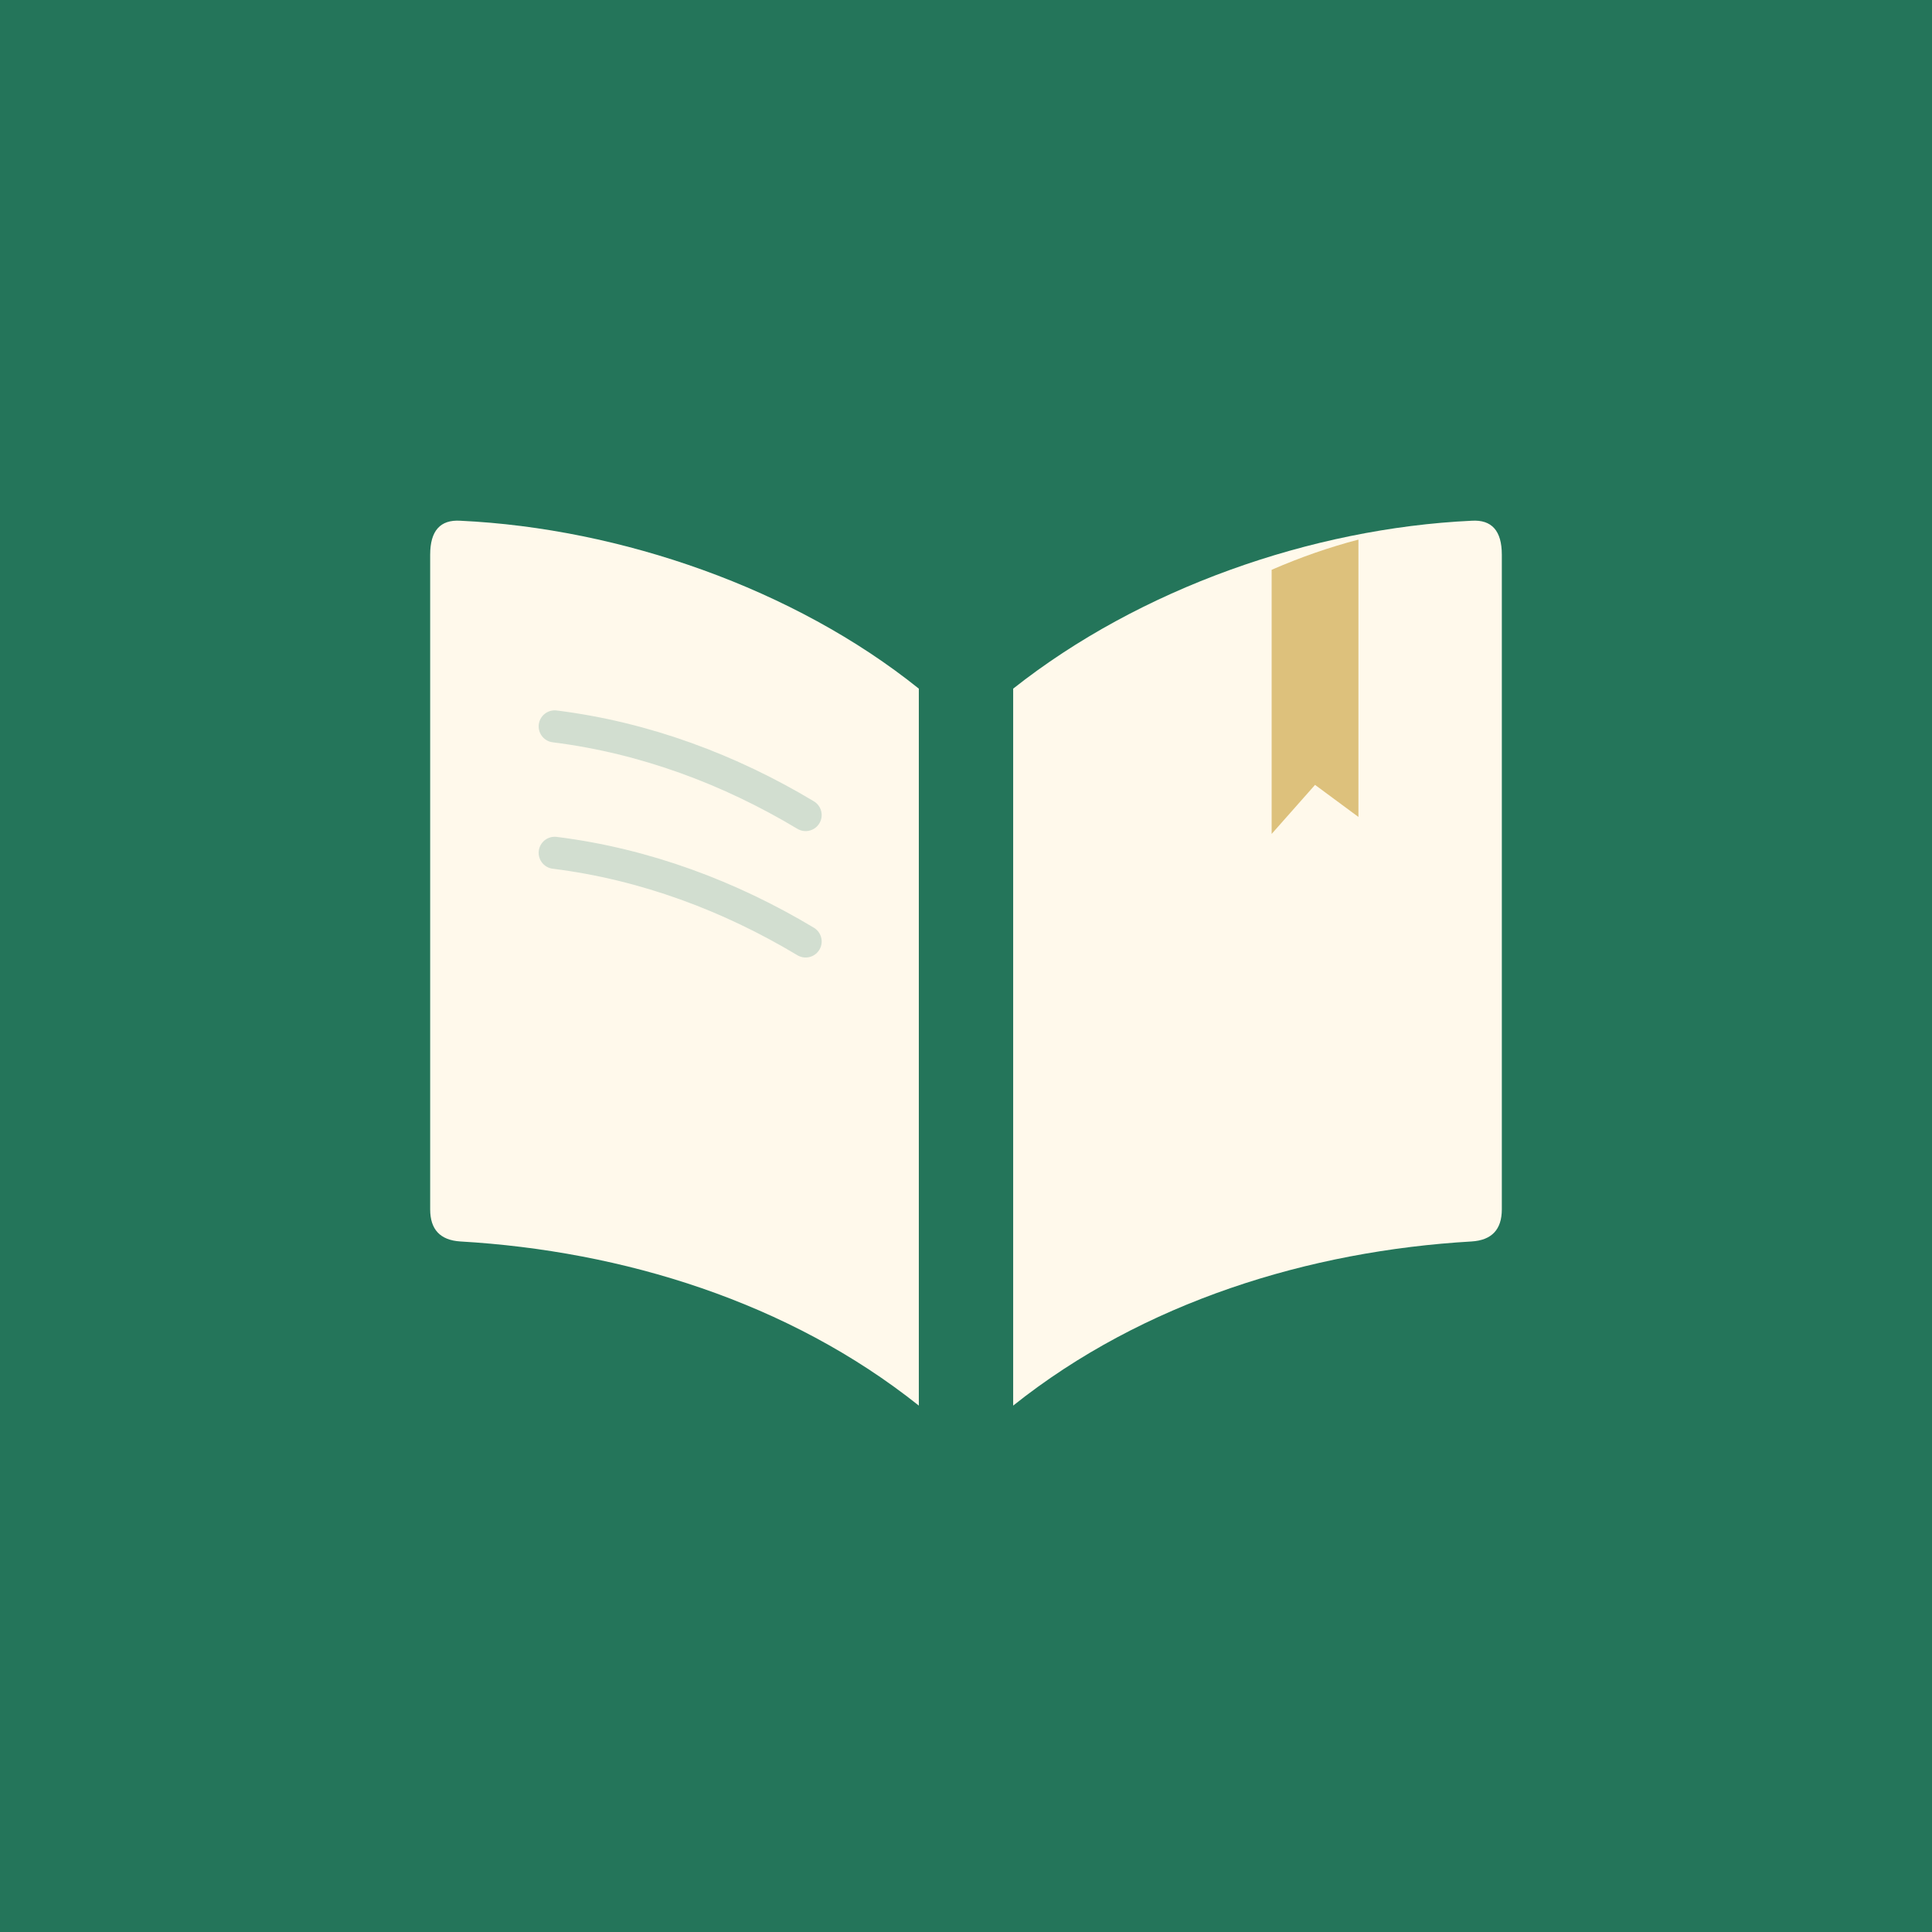
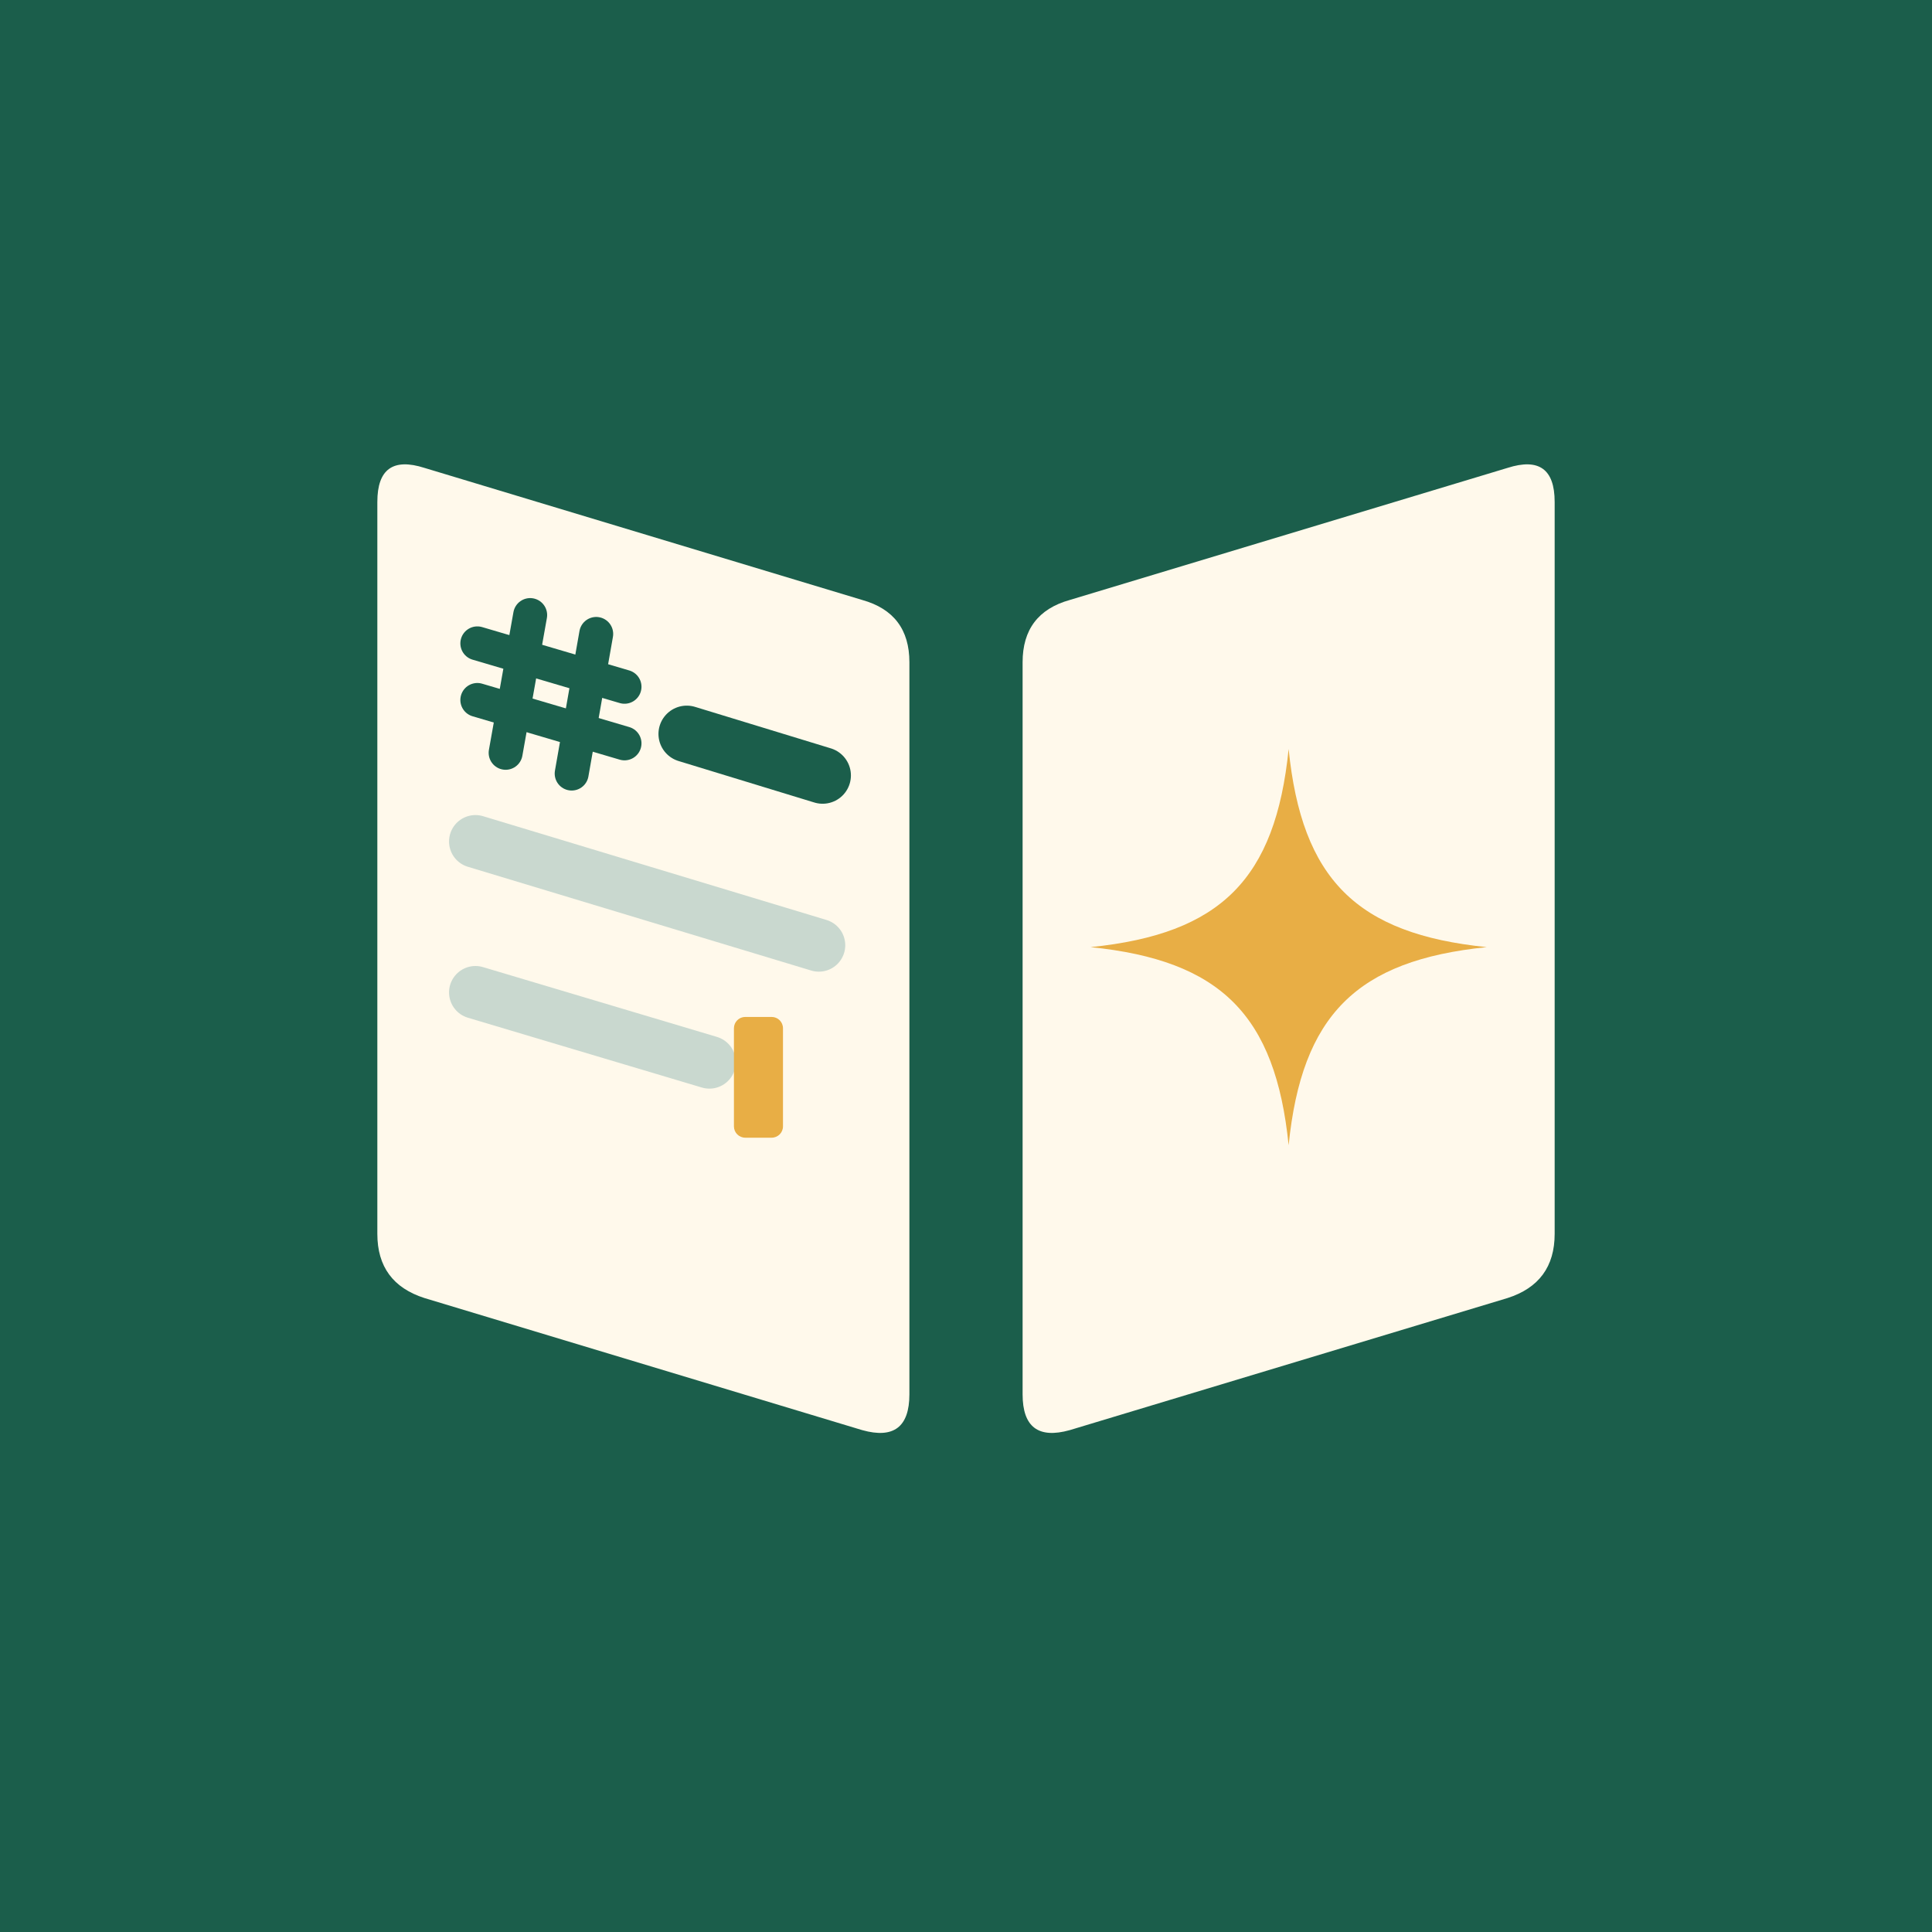
<svg xmlns="http://www.w3.org/2000/svg" viewBox="0 0 1024 1024" role="img" aria-label="Vault Reader">
-   <rect width="1024" height="1024" fill="#24755A" />
-   <path d="M244 276 C329 280 421 312 487 365 L487 745 C418 690 330 663 244 658 Q228 657 228 641 L228 294 Q228 275 244 276 Z" fill="#FFF9EB" />
-   <path d="M537 365 C604 312 695 280 780 276 Q796 275 796 294 L796 641 Q796 657 780 658 C694 663 606 690 537 745 Z" fill="#FFF9EB" />
-   <path d="M674 302 Q697 292 720 286 L720 433 L697 416 L674 442 Z" fill="#DDC17C" />
-   <path d="M294 385 C342 391 387 408 427 432" fill="none" stroke="#D2DED0" stroke-width="17" stroke-linecap="round" />
-   <path d="M294 452 C342 458 387 475 427 499" fill="none" stroke="#D2DED0" stroke-width="17" stroke-linecap="round" />
+   <rect width="1024" height="1024" fill="#1B5E4B" />
+   <path d="M200 266 Q200 240 225 248 L457 318 Q482 325 482 351 L482 739 Q482 765 457 758 L225 688 Q200 680 200 654 Z" fill="#FFF9EB" />
+   <path d="M542 351 Q542 325 567 318 L799 248 Q824 240 824 266 L824 654 Q824 680 799 688 L567 758 Q542 765 542 739 Z" fill="#FFF9EB" />
+   <path d="M281 326 L268 399" fill="none" stroke="#1B5E4B" stroke-width="18" stroke-linecap="round" />
+   <path d="M316 336 L303 410" fill="none" stroke="#1B5E4B" stroke-width="18" stroke-linecap="round" />
+   <path d="M253 341 L331 364" fill="none" stroke="#1B5E4B" stroke-width="18" stroke-linecap="round" />
+   <path d="M253 371 L331 394" fill="none" stroke="#1B5E4B" stroke-width="18" stroke-linecap="round" />
+   <path d="M364 389 L436 411" fill="none" stroke="#1B5E4B" stroke-width="30" stroke-linecap="round" />
+   <path d="M252 446 L434 501" fill="none" stroke="#C9D8CF" stroke-width="28" stroke-linecap="round" />
+   <path d="M252 526 L376 563" fill="none" stroke="#C9D8CF" stroke-width="28" stroke-linecap="round" />
+   <rect x="389" y="539" width="26" height="64" rx="6" fill="#E8AE45" />
+   <path d="M683 397 C690 466 719 495 788 502 C719 509 690 538 683 607 C676 538 647 509 578 502 C647 495 676 466 683 397 Z" fill="#E8AE45" />
</svg>
